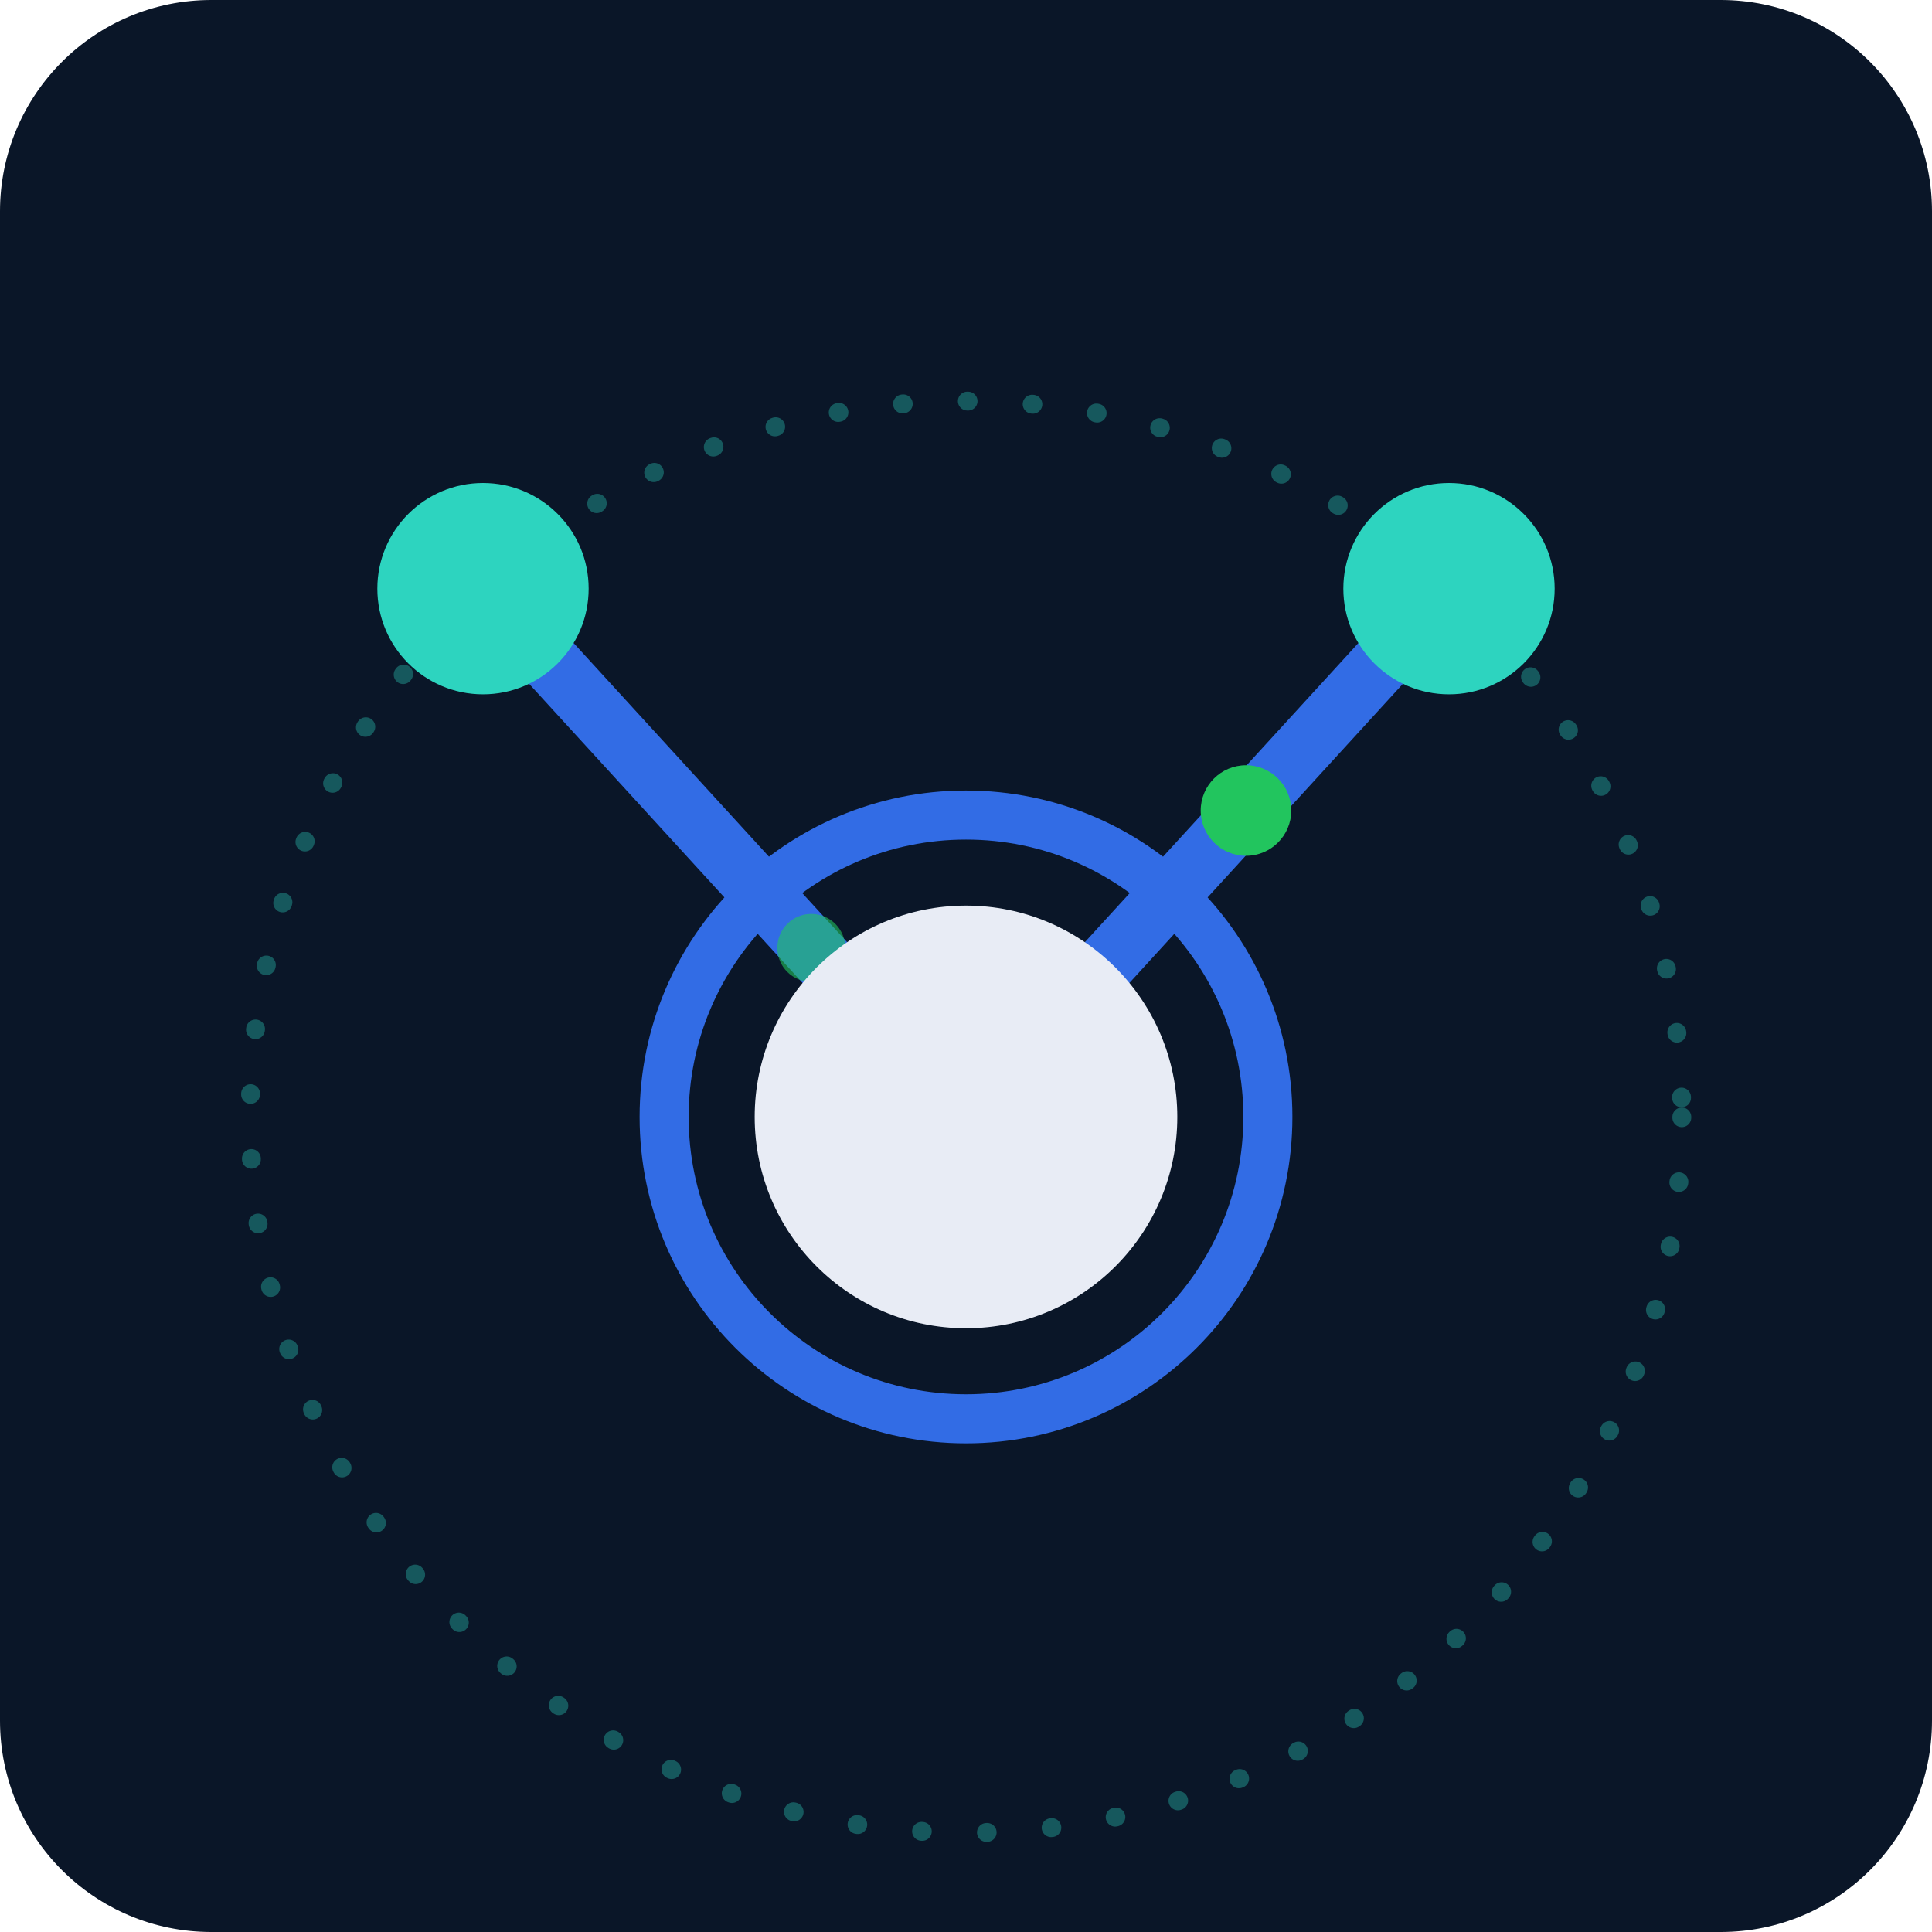
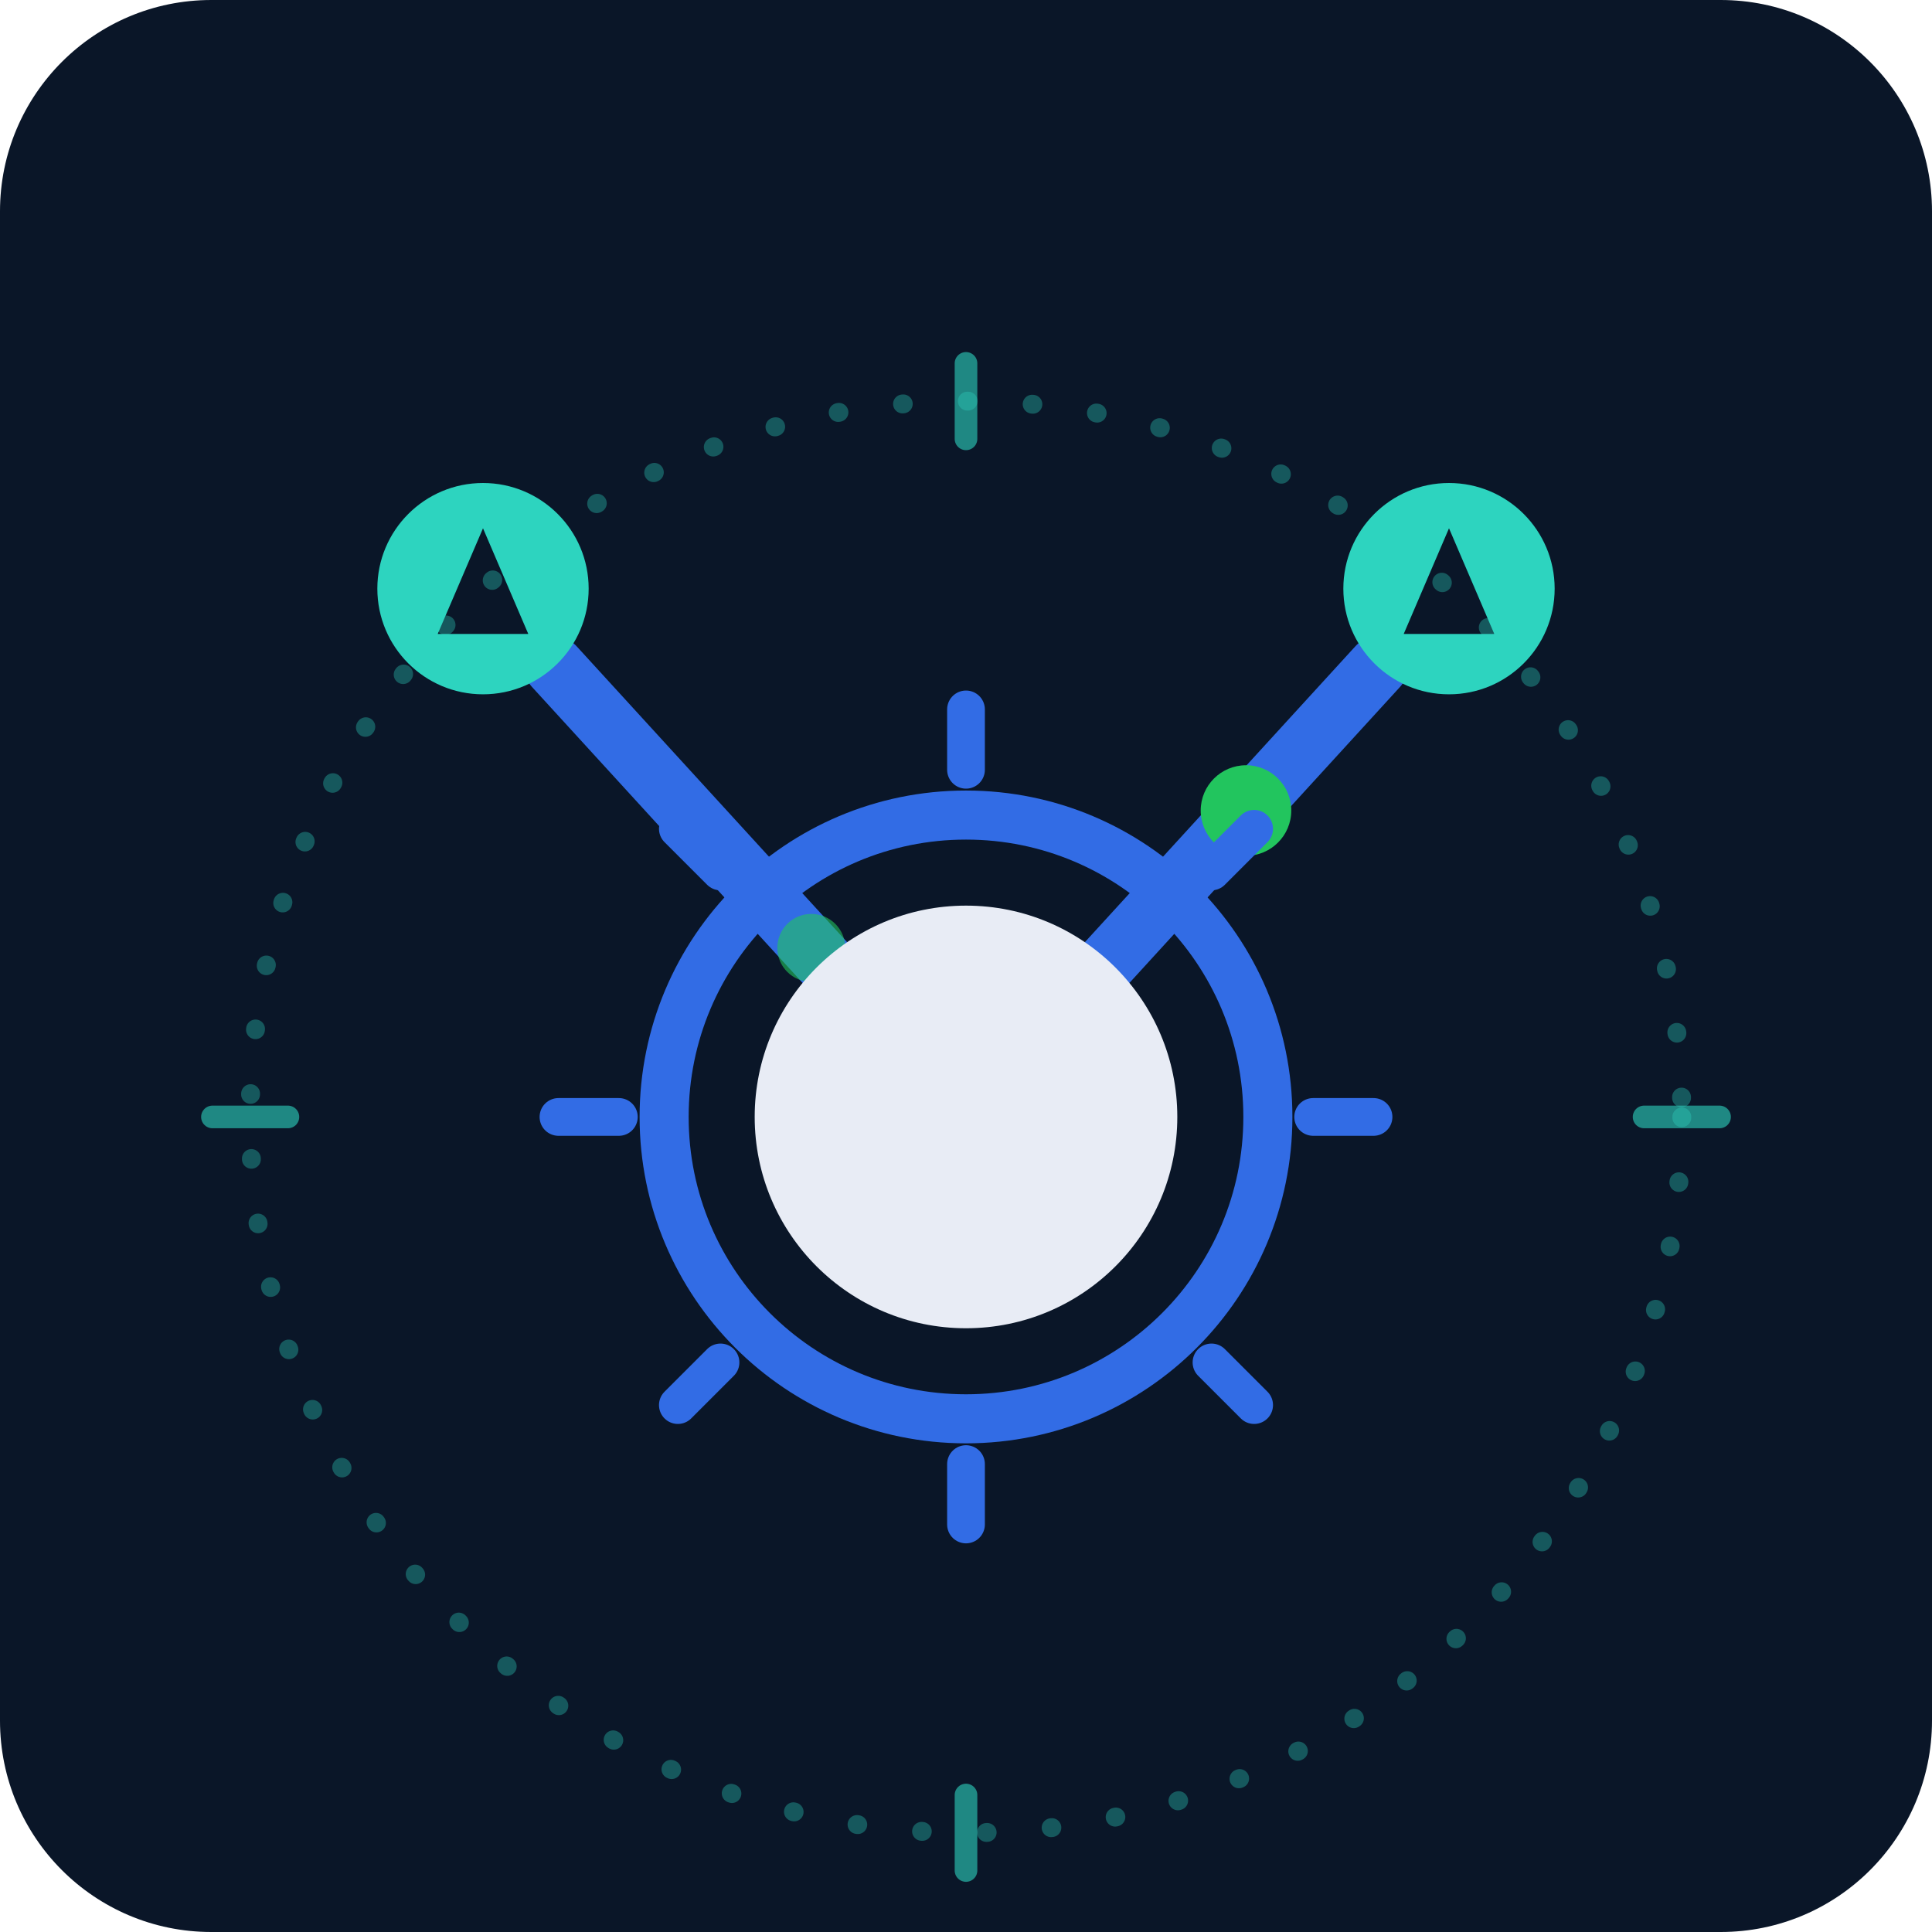
<svg xmlns="http://www.w3.org/2000/svg" viewBox="0 0 256 256" width="256" height="256" role="img" aria-label="K8sAgentMesh mark on deep-space navy">
  <rect width="256" height="256" rx="28" fill="#0A1628" />
  <g id="mesh-mark">
    <circle cx="128" cy="148" r="94.85" fill="none" stroke="#2DD4BF" stroke-opacity="0.35" stroke-width="2.5" stroke-dasharray="0.1 8.5" stroke-linecap="round" />
-     <path d="M 64 78 L 128 148 L 192 78" fill="none" stroke="#326CE5" stroke-width="8" stroke-linecap="round" stroke-linejoin="round" />
+     <line x1="217.85" y1="148.00" x2="227.85" y2="148.00" stroke="#2DD4BF" stroke-opacity="0.6" stroke-width="3" stroke-linecap="round" />
+     <line x1="128.00" y1="58.15" x2="128.00" y2="48.15" stroke="#2DD4BF" stroke-opacity="0.6" stroke-width="3" stroke-linecap="round" />
+     <line x1="38.15" y1="148.00" x2="28.15" y2="148.00" stroke="#2DD4BF" stroke-opacity="0.6" stroke-width="3" stroke-linecap="round" />
+     <line x1="128.00" y1="237.85" x2="128.00" y2="247.85" stroke="#2DD4BF" stroke-opacity="0.6" stroke-width="3" stroke-linecap="round" />
+     <path d="M 73.45 88.33 L 128 148 L 182.55 88.33" fill="none" stroke="#326CE5" stroke-width="8" stroke-linecap="round" stroke-linejoin="round" />
    <circle cx="165.1" cy="107.4" r="6" fill="#22C55E" fill-opacity="1.0" />
    <circle cx="107.5" cy="125.6" r="4.5" fill="#22C55E" fill-opacity="0.6" />
    <circle cx="128" cy="148" r="40" fill="none" stroke="#326CE5" stroke-width="6.5" />
+     <line x1="174.00" y1="148.00" x2="182.00" y2="148.00" stroke="#326CE5" stroke-width="5" stroke-linecap="round" />
+     <line x1="160.53" y1="180.53" x2="166.18" y2="186.18" stroke="#326CE5" stroke-width="5" stroke-linecap="round" />
+     <line x1="128.00" y1="194.00" x2="128.00" y2="202.00" stroke="#326CE5" stroke-width="5" stroke-linecap="round" />
+     <line x1="95.47" y1="180.53" x2="89.82" y2="186.18" stroke="#326CE5" stroke-width="5" stroke-linecap="round" />
+     <line x1="82.00" y1="148.00" x2="74.00" y2="148.00" stroke="#326CE5" stroke-width="5" stroke-linecap="round" />
+     <line x1="95.47" y1="115.47" x2="89.82" y2="109.82" stroke="#326CE5" stroke-width="5" stroke-linecap="round" />
+     <line x1="128.00" y1="102.00" x2="128.00" y2="94.00" stroke="#326CE5" stroke-width="5" stroke-linecap="round" />
+     <line x1="160.53" y1="115.47" x2="166.18" y2="109.82" stroke="#326CE5" stroke-width="5" stroke-linecap="round" />
    <circle cx="128" cy="148" r="28" fill="#E8ECF5" />
-     <circle cx="64" cy="78" r="14" fill="#2DD4BF" />
-     <circle cx="192" cy="78" r="14" fill="#2DD4BF" />
+     <path fill-rule="evenodd" fill="#2DD4BF" d="M 50.00 78.00 a 14 14 0 1 0 28.00 0 a 14 14 0 1 0 -28.00 0 Z M 64.00 70.00 L 70.00 84.00 L 58.00 84.00 Z" />
+     <path fill-rule="evenodd" fill="#2DD4BF" d="M 178.00 78.00 a 14 14 0 1 0 28.00 0 a 14 14 0 1 0 -28.00 0 Z M 192.00 70.00 L 198.00 84.00 L 186.00 84.00 Z" />
  </g>
</svg>
